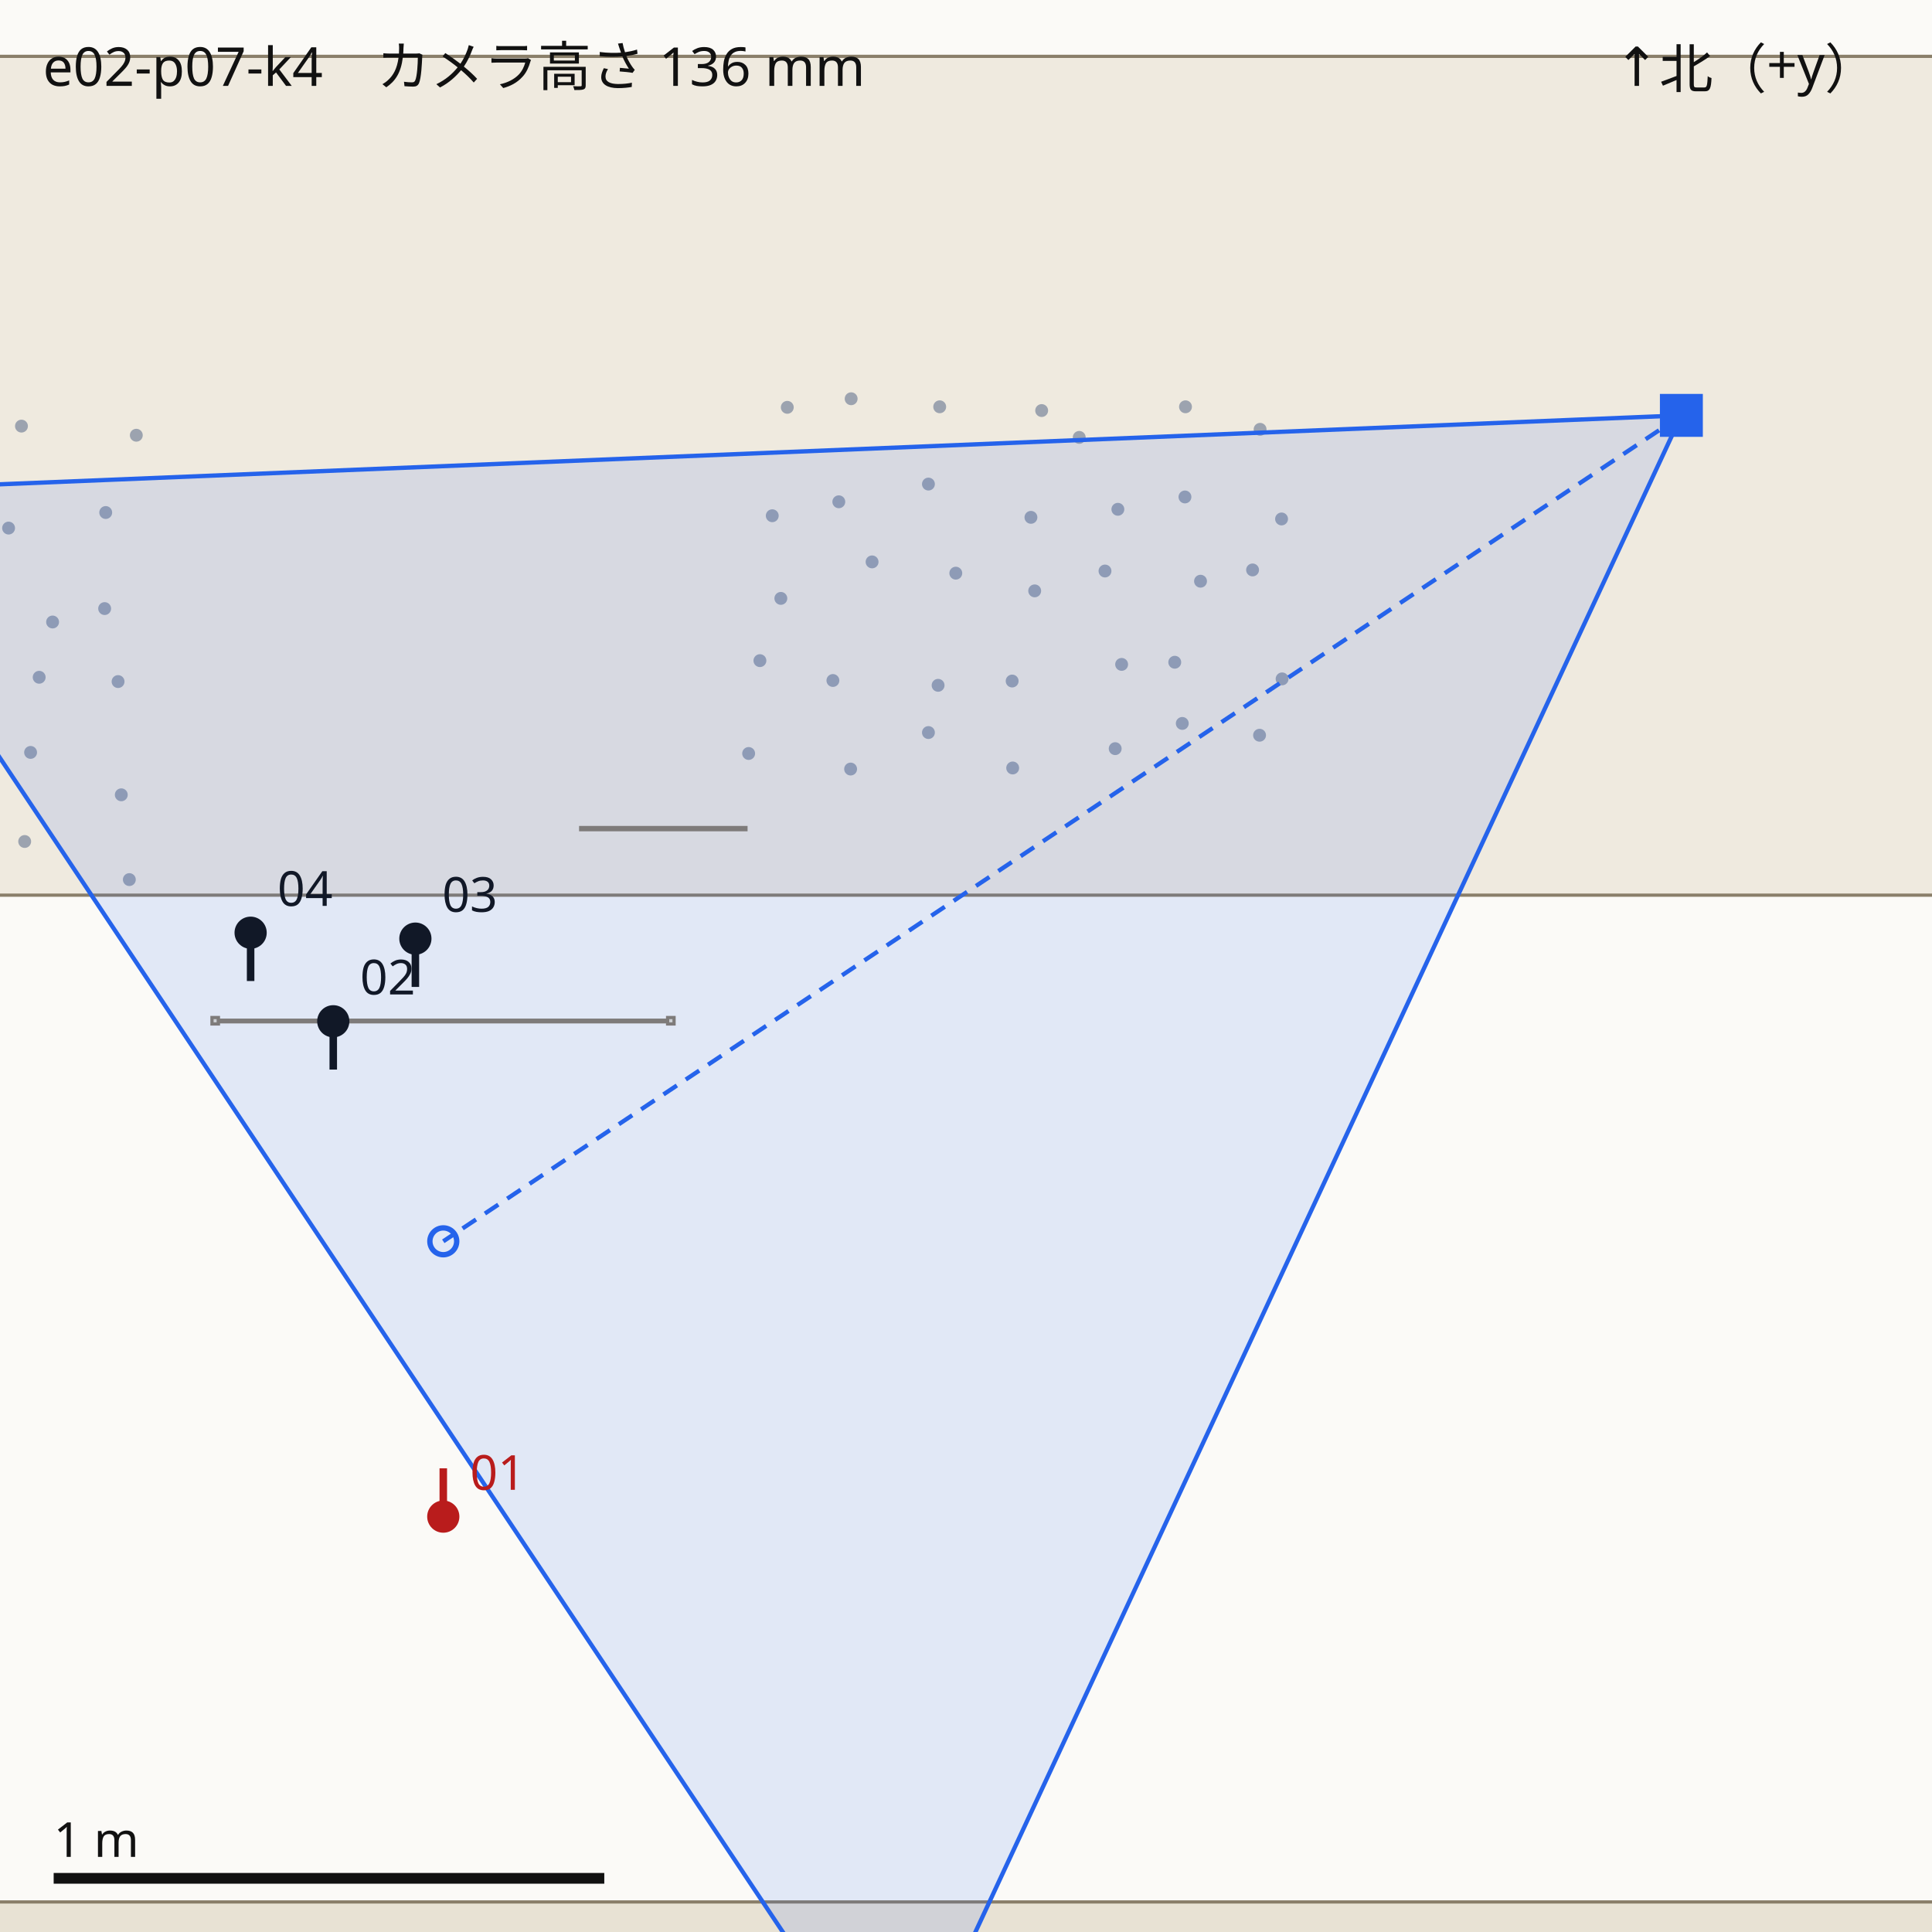
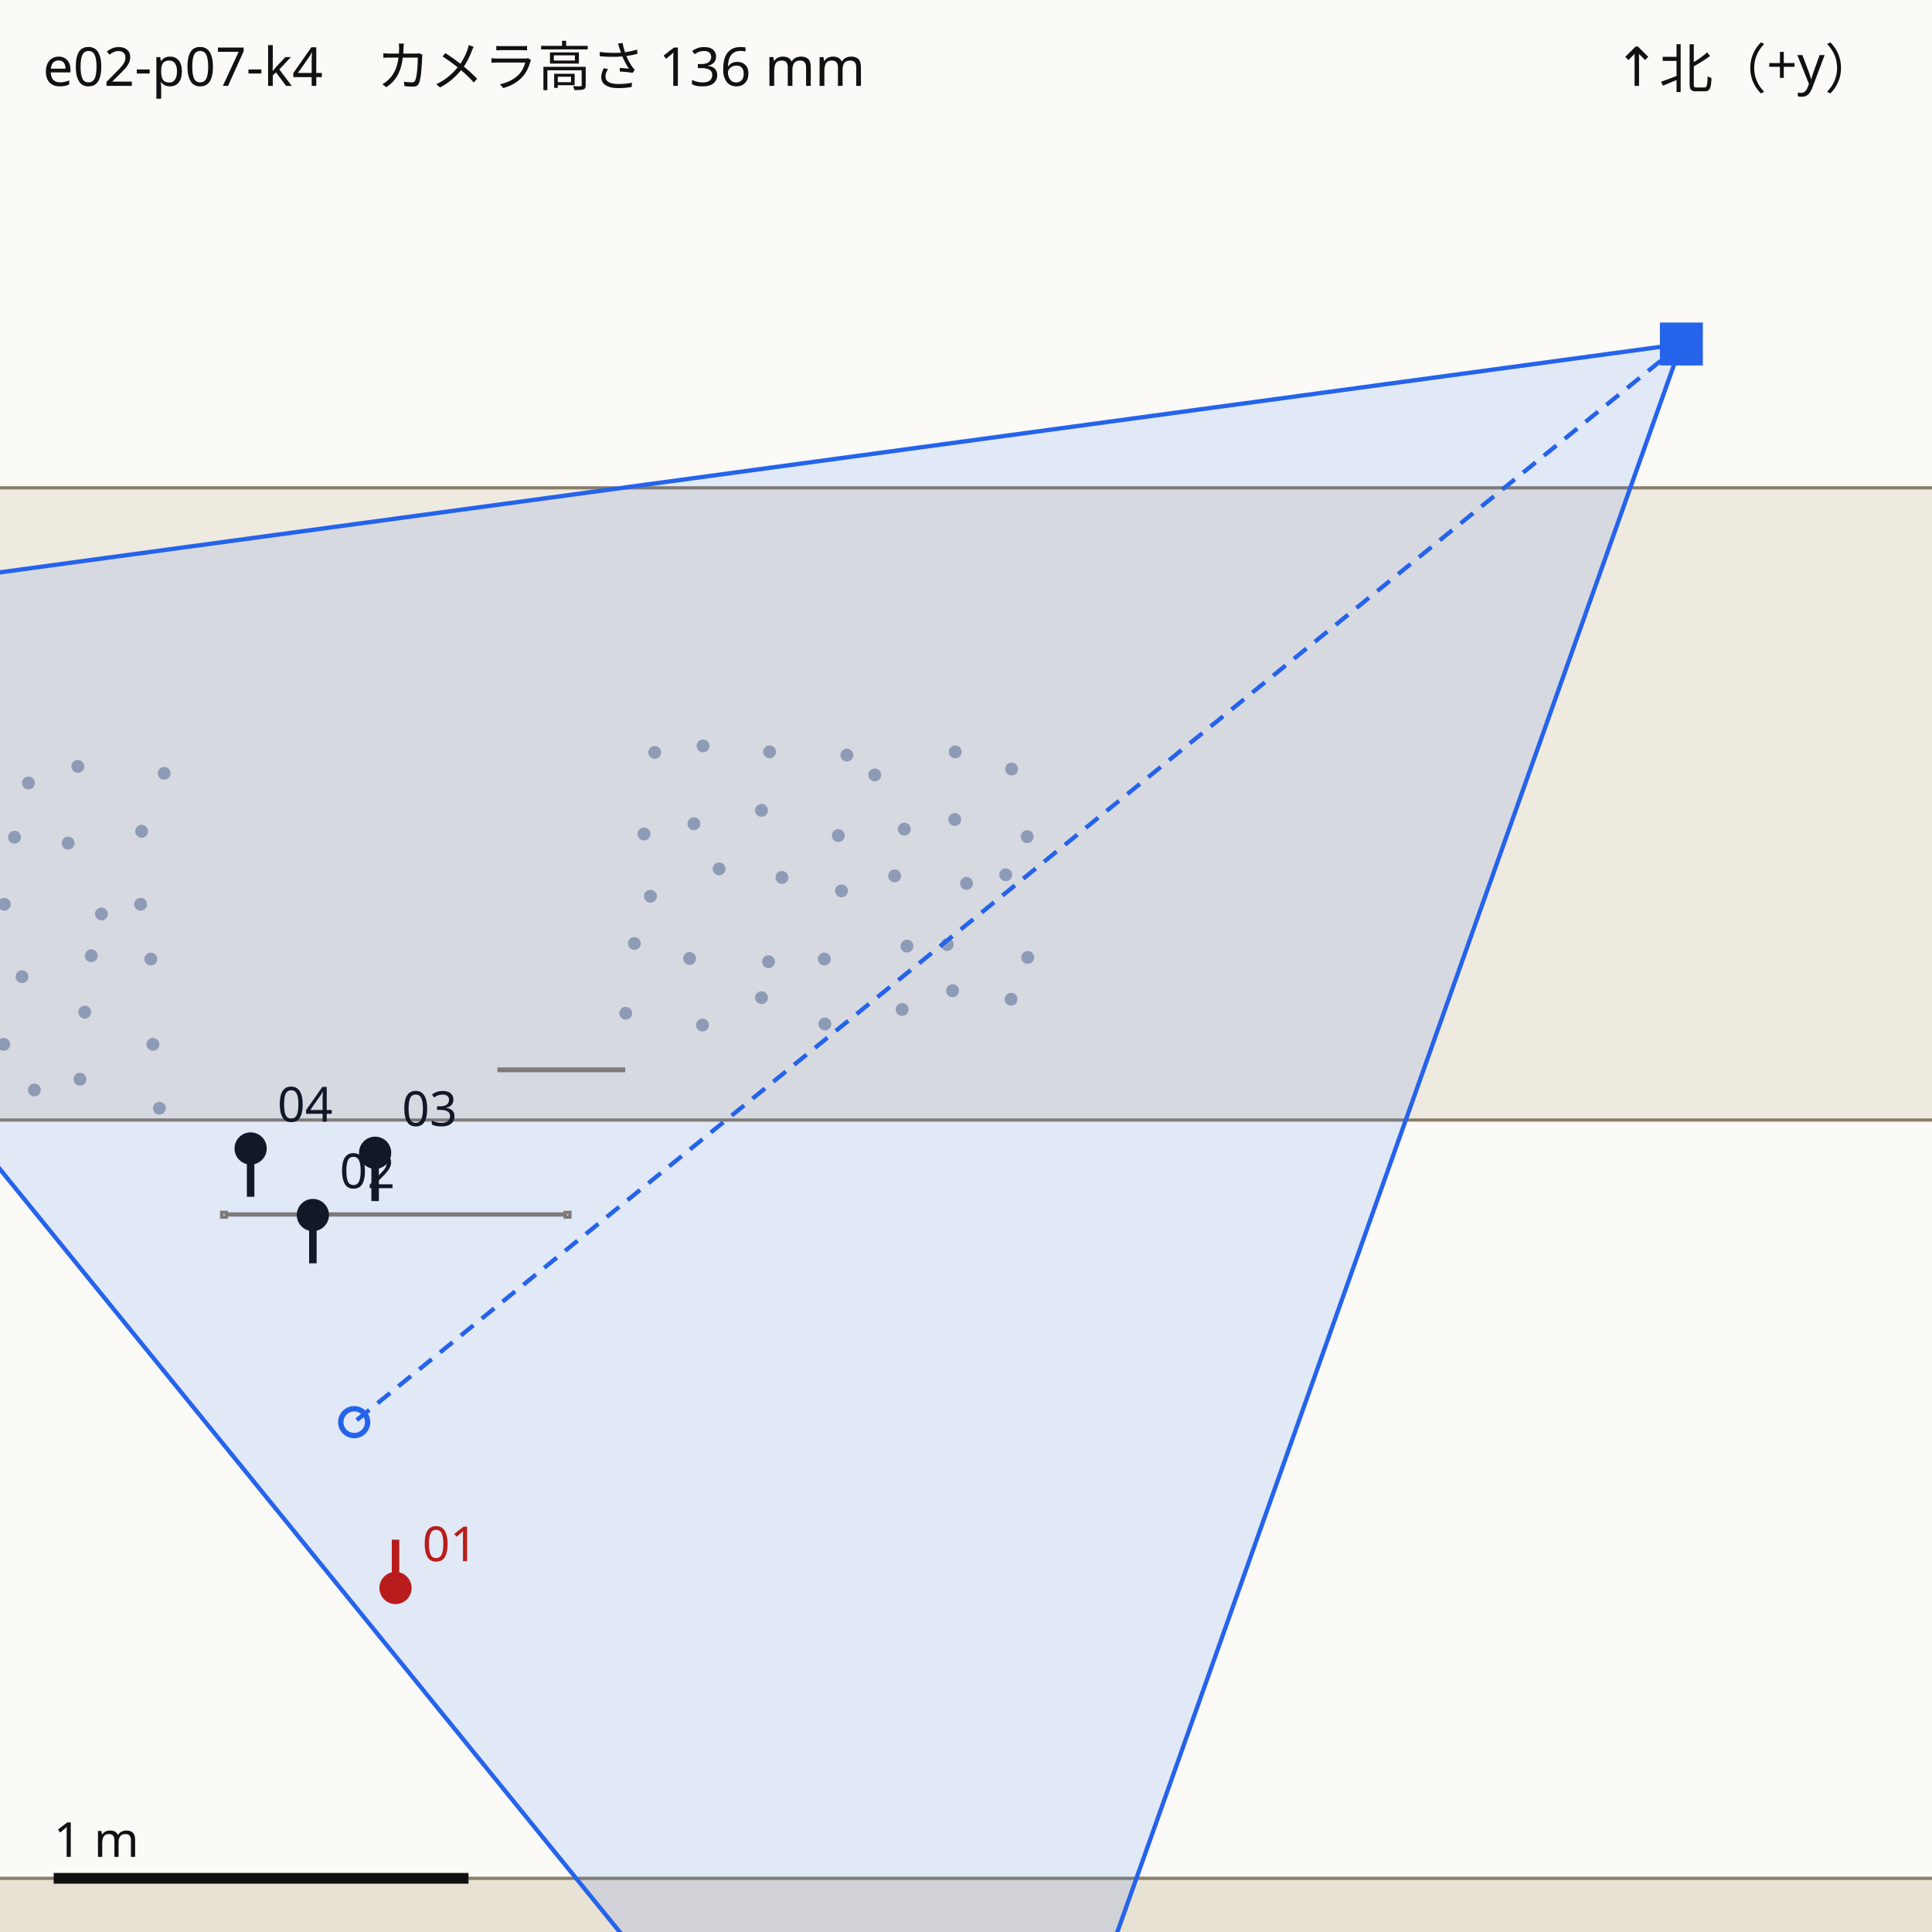
<svg xmlns="http://www.w3.org/2000/svg" viewBox="0 0 360 360" width="360" height="360" font-family="IPAGothic, sans-serif">
  <rect width="360" height="360" fill="#fbfaf7" />
-   <rect x="-542.7" y="354.4" width="1250.5" height="937.8" fill="#d8cdb8" fill-opacity="0.55" stroke="#8a7f6a" stroke-width="0.6" />
-   <rect x="-1167.9" y="10.5" width="2500.9" height="156.3" fill="#e5dccb" fill-opacity="0.55" stroke="#8a7f6a" stroke-width="0.6" />
-   <rect x="39.5" y="189.6" width="1.2" height="1.2" fill="#cfc6b0" fill-opacity="0.55" stroke="#8a7f6a" stroke-width="0.6" />
-   <rect x="124.4" y="189.6" width="1.2" height="1.2" fill="#cfc6b0" fill-opacity="0.55" stroke="#8a7f6a" stroke-width="0.6" />
-   <rect x="40.7" y="190.1" width="83.7" height="0.3" fill="#cfc6b0" fill-opacity="0.55" stroke="#8a7f6a" stroke-width="0.6" />
-   <rect x="108.2" y="154.2" width="30.8" height="0.4" fill="#cfc6b0" fill-opacity="0.55" stroke="#8a7f6a" stroke-width="0.6" />
-   <circle cx="4.6" cy="156.8" r="1.2" fill="#9ca3af" />
-   <circle cx="5.7" cy="140.2" r="1.2" fill="#9ca3af" />
-   <circle cx="7.3" cy="126.2" r="1.2" fill="#9ca3af" />
-   <circle cx="9.8" cy="115.9" r="1.2" fill="#9ca3af" />
-   <circle cx="1.6" cy="98.4" r="1.2" fill="#9ca3af" />
-   <circle cx="4.0" cy="79.4" r="1.2" fill="#9ca3af" />
-   <circle cx="24.1" cy="163.9" r="1.2" fill="#9ca3af" />
-   <circle cx="22.6" cy="148.1" r="1.2" fill="#9ca3af" />
-   <circle cx="22.0" cy="127.0" r="1.2" fill="#9ca3af" />
-   <circle cx="19.5" cy="113.4" r="1.2" fill="#9ca3af" />
-   <circle cx="19.7" cy="95.5" r="1.2" fill="#9ca3af" />
-   <circle cx="25.4" cy="81.1" r="1.2" fill="#9ca3af" />
-   <circle cx="139.5" cy="140.4" r="1.2" fill="#9ca3af" />
-   <circle cx="141.6" cy="123.1" r="1.2" fill="#9ca3af" />
-   <circle cx="145.5" cy="111.5" r="1.2" fill="#9ca3af" />
-   <circle cx="143.9" cy="96.1" r="1.2" fill="#9ca3af" />
-   <circle cx="146.7" cy="75.9" r="1.2" fill="#9ca3af" />
-   <circle cx="158.5" cy="143.3" r="1.2" fill="#9ca3af" />
-   <circle cx="155.2" cy="126.8" r="1.2" fill="#9ca3af" />
-   <circle cx="162.5" cy="104.7" r="1.2" fill="#9ca3af" />
-   <circle cx="156.3" cy="93.5" r="1.2" fill="#9ca3af" />
-   <circle cx="158.6" cy="74.3" r="1.2" fill="#9ca3af" />
-   <circle cx="173.0" cy="136.5" r="1.2" fill="#9ca3af" />
-   <circle cx="174.8" cy="127.7" r="1.2" fill="#9ca3af" />
-   <circle cx="178.1" cy="106.8" r="1.2" fill="#9ca3af" />
-   <circle cx="173.0" cy="90.2" r="1.2" fill="#9ca3af" />
-   <circle cx="175.1" cy="75.8" r="1.2" fill="#9ca3af" />
-   <circle cx="188.7" cy="143.1" r="1.2" fill="#9ca3af" />
-   <circle cx="188.6" cy="126.9" r="1.2" fill="#9ca3af" />
-   <circle cx="192.8" cy="110.1" r="1.2" fill="#9ca3af" />
-   <circle cx="192.1" cy="96.4" r="1.2" fill="#9ca3af" />
-   <circle cx="194.1" cy="76.5" r="1.2" fill="#9ca3af" />
-   <circle cx="207.8" cy="139.5" r="1.2" fill="#9ca3af" />
-   <circle cx="209.0" cy="123.8" r="1.2" fill="#9ca3af" />
-   <circle cx="205.9" cy="106.4" r="1.2" fill="#9ca3af" />
-   <circle cx="208.3" cy="94.9" r="1.2" fill="#9ca3af" />
-   <circle cx="201.1" cy="81.5" r="1.2" fill="#9ca3af" />
-   <circle cx="220.3" cy="134.8" r="1.2" fill="#9ca3af" />
-   <circle cx="218.9" cy="123.4" r="1.2" fill="#9ca3af" />
-   <circle cx="223.7" cy="108.3" r="1.2" fill="#9ca3af" />
-   <circle cx="220.8" cy="92.6" r="1.2" fill="#9ca3af" />
-   <circle cx="220.9" cy="75.8" r="1.2" fill="#9ca3af" />
-   <circle cx="234.7" cy="137.0" r="1.2" fill="#9ca3af" />
-   <circle cx="238.9" cy="126.5" r="1.2" fill="#9ca3af" />
-   <circle cx="233.4" cy="106.2" r="1.2" fill="#9ca3af" />
-   <circle cx="238.8" cy="96.7" r="1.2" fill="#9ca3af" />
-   <circle cx="234.8" cy="80.0" r="1.2" fill="#9ca3af" />
-   <path d="M313.3,77.4 L167.0,391.7 L-33.1,91.6 Z" fill="#2563eb" fill-opacity="0.12" stroke="#2563eb" stroke-width="0.8" />
-   <line x1="313.3" y1="77.4" x2="82.6" y2="231.3" stroke="#2563eb" stroke-dasharray="3 2" stroke-width="0.8" />
-   <circle cx="82.6" cy="231.3" r="2.5" fill="none" stroke="#2563eb" />
-   <rect x="309.3" y="73.4" width="8" height="8" fill="#2563eb" />
-   <circle cx="82.6" cy="282.6" r="3" fill="#b91c1c" />
-   <line x1="82.6" y1="282.6" x2="82.6" y2="273.6" stroke="#b91c1c" stroke-width="1.4" />
-   <text x="87.6" y="277.6" font-size="9" fill="#b91c1c">01</text>
-   <circle cx="62.1" cy="190.3" r="3" fill="#111827" />
-   <line x1="62.1" y1="190.3" x2="62.1" y2="199.3" stroke="#111827" stroke-width="1.4" />
-   <text x="67.1" y="185.3" font-size="9" fill="#111827">02</text>
-   <circle cx="77.4" cy="174.9" r="3" fill="#111827" />
-   <line x1="77.4" y1="174.9" x2="77.4" y2="183.9" stroke="#111827" stroke-width="1.4" />
-   <text x="82.4" y="169.9" font-size="9" fill="#111827">03</text>
-   <circle cx="46.7" cy="173.8" r="3" fill="#111827" />
-   <line x1="46.7" y1="173.8" x2="46.7" y2="182.8" stroke="#111827" stroke-width="1.4" />
-   <text x="51.7" y="168.8" font-size="9" fill="#111827">04</text>
-   <line x1="10" y1="350" x2="112.6" y2="350" stroke="#111" stroke-width="2" />
+   <rect x="-397.5" y="350.0" width="942.4" height="706.8" fill="#d8cdb8" fill-opacity="0.55" stroke="#8a7f6a" stroke-width="0.6" />
+   <rect x="-868.7" y="90.9" width="1884.8" height="117.8" fill="#e5dccb" fill-opacity="0.55" stroke="#8a7f6a" stroke-width="0.6" />
+   <rect x="41.3" y="225.9" width="0.9" height="0.9" fill="#cfc6b0" fill-opacity="0.55" stroke="#8a7f6a" stroke-width="0.6" />
+   <rect x="105.3" y="225.9" width="0.9" height="0.9" fill="#cfc6b0" fill-opacity="0.55" stroke="#8a7f6a" stroke-width="0.6" />
+   <rect x="42.2" y="226.2" width="63.1" height="0.2" fill="#cfc6b0" fill-opacity="0.55" stroke="#8a7f6a" stroke-width="0.6" />
+   <rect x="93.0" y="199.2" width="23.2" height="0.3" fill="#cfc6b0" fill-opacity="0.55" stroke="#8a7f6a" stroke-width="0.6" />
+   <circle cx="6.4" cy="203.1" r="1.2" fill="#9ca3af" />
+   <circle cx="0.7" cy="194.6" r="1.2" fill="#9ca3af" />
+   <circle cx="4.1" cy="182.0" r="1.2" fill="#9ca3af" />
+   <circle cx="0.8" cy="168.5" r="1.2" fill="#9ca3af" />
+   <circle cx="2.7" cy="156.0" r="1.2" fill="#9ca3af" />
+   <circle cx="5.3" cy="145.9" r="1.2" fill="#9ca3af" />
+   <circle cx="14.9" cy="201.1" r="1.2" fill="#9ca3af" />
+   <circle cx="15.8" cy="188.6" r="1.2" fill="#9ca3af" />
+   <circle cx="17.0" cy="178.1" r="1.2" fill="#9ca3af" />
+   <circle cx="18.9" cy="170.3" r="1.2" fill="#9ca3af" />
+   <circle cx="12.7" cy="157.1" r="1.2" fill="#9ca3af" />
+   <circle cx="14.5" cy="142.8" r="1.2" fill="#9ca3af" />
+   <circle cx="29.7" cy="206.5" r="1.2" fill="#9ca3af" />
+   <circle cx="28.5" cy="194.6" r="1.2" fill="#9ca3af" />
+   <circle cx="28.1" cy="178.7" r="1.2" fill="#9ca3af" />
+   <circle cx="26.2" cy="168.5" r="1.2" fill="#9ca3af" />
+   <circle cx="26.4" cy="154.9" r="1.2" fill="#9ca3af" />
+   <circle cx="30.6" cy="144.1" r="1.2" fill="#9ca3af" />
+   <circle cx="116.6" cy="188.8" r="1.2" fill="#9ca3af" />
+   <circle cx="118.2" cy="175.8" r="1.2" fill="#9ca3af" />
+   <circle cx="121.2" cy="167.0" r="1.2" fill="#9ca3af" />
+   <circle cx="120.0" cy="155.4" r="1.2" fill="#9ca3af" />
+   <circle cx="122.0" cy="140.2" r="1.2" fill="#9ca3af" />
+   <circle cx="130.9" cy="191.0" r="1.2" fill="#9ca3af" />
+   <circle cx="128.5" cy="178.6" r="1.2" fill="#9ca3af" />
+   <circle cx="134.0" cy="161.9" r="1.2" fill="#9ca3af" />
+   <circle cx="129.3" cy="153.5" r="1.2" fill="#9ca3af" />
+   <circle cx="131.0" cy="139.0" r="1.2" fill="#9ca3af" />
+   <circle cx="141.9" cy="185.9" r="1.2" fill="#9ca3af" />
+   <circle cx="143.2" cy="179.2" r="1.2" fill="#9ca3af" />
+   <circle cx="145.7" cy="163.5" r="1.2" fill="#9ca3af" />
+   <circle cx="141.9" cy="151.0" r="1.2" fill="#9ca3af" />
+   <circle cx="143.4" cy="140.1" r="1.2" fill="#9ca3af" />
+   <circle cx="153.7" cy="190.8" r="1.2" fill="#9ca3af" />
+   <circle cx="153.6" cy="178.7" r="1.2" fill="#9ca3af" />
+   <circle cx="156.8" cy="166.0" r="1.2" fill="#9ca3af" />
+   <circle cx="156.2" cy="155.7" r="1.2" fill="#9ca3af" />
+   <circle cx="157.8" cy="140.7" r="1.2" fill="#9ca3af" />
+   <circle cx="168.1" cy="188.1" r="1.2" fill="#9ca3af" />
+   <circle cx="169.0" cy="176.3" r="1.2" fill="#9ca3af" />
+   <circle cx="166.7" cy="163.2" r="1.2" fill="#9ca3af" />
+   <circle cx="168.5" cy="154.5" r="1.2" fill="#9ca3af" />
+   <circle cx="163.0" cy="144.4" r="1.2" fill="#9ca3af" />
+   <circle cx="177.5" cy="184.6" r="1.2" fill="#9ca3af" />
+   <circle cx="176.5" cy="176.0" r="1.2" fill="#9ca3af" />
+   <circle cx="180.1" cy="164.6" r="1.2" fill="#9ca3af" />
+   <circle cx="177.9" cy="152.7" r="1.2" fill="#9ca3af" />
+   <circle cx="178.0" cy="140.1" r="1.2" fill="#9ca3af" />
+   <circle cx="188.4" cy="186.2" r="1.2" fill="#9ca3af" />
+   <circle cx="191.5" cy="178.4" r="1.2" fill="#9ca3af" />
+   <circle cx="187.4" cy="163.0" r="1.2" fill="#9ca3af" />
+   <circle cx="191.4" cy="155.9" r="1.2" fill="#9ca3af" />
+   <circle cx="188.5" cy="143.3" r="1.2" fill="#9ca3af" />
+   <path d="M313.3,64.1 L180.0,439.4 L-81.4,117.7 Z" fill="#2563eb" fill-opacity="0.12" stroke="#2563eb" stroke-width="0.8" />
+   <line x1="313.3" y1="64.1" x2="66.0" y2="265.0" stroke="#2563eb" stroke-dasharray="3 2" stroke-width="0.8" />
+   <circle cx="66.0" cy="265.0" r="2.5" fill="none" stroke="#2563eb" />
+   <rect x="309.3" y="60.1" width="8" height="8" fill="#2563eb" />
+   <circle cx="73.7" cy="295.9" r="3" fill="#b91c1c" />
+   <line x1="73.7" y1="295.9" x2="73.7" y2="286.9" stroke="#b91c1c" stroke-width="1.4" />
+   <text x="78.7" y="290.9" font-size="9" fill="#b91c1c">01</text>
+   <circle cx="58.3" cy="226.4" r="3" fill="#111827" />
+   <line x1="58.3" y1="226.4" x2="58.3" y2="235.4" stroke="#111827" stroke-width="1.4" />
+   <text x="63.3" y="221.4" font-size="9" fill="#111827">02</text>
+   <circle cx="69.9" cy="214.8" r="3" fill="#111827" />
+   <line x1="69.9" y1="214.8" x2="69.9" y2="223.8" stroke="#111827" stroke-width="1.4" />
+   <text x="74.9" y="209.8" font-size="9" fill="#111827">03</text>
+   <circle cx="46.7" cy="214.0" r="3" fill="#111827" />
+   <line x1="46.7" y1="214.0" x2="46.7" y2="223.0" stroke="#111827" stroke-width="1.4" />
+   <text x="51.7" y="209.0" font-size="9" fill="#111827">04</text>
+   <line x1="10" y1="350" x2="87.3" y2="350" stroke="#111" stroke-width="2" />
  <text x="10" y="346" font-size="9" fill="#111">1 m</text>
  <text x="8" y="16" font-size="10" fill="#111">e02-p07-k4　カメラ高さ 136 mm</text>
  <text x="350" y="16" font-size="10" text-anchor="end" fill="#111">↑北（+y）</text>
</svg>
